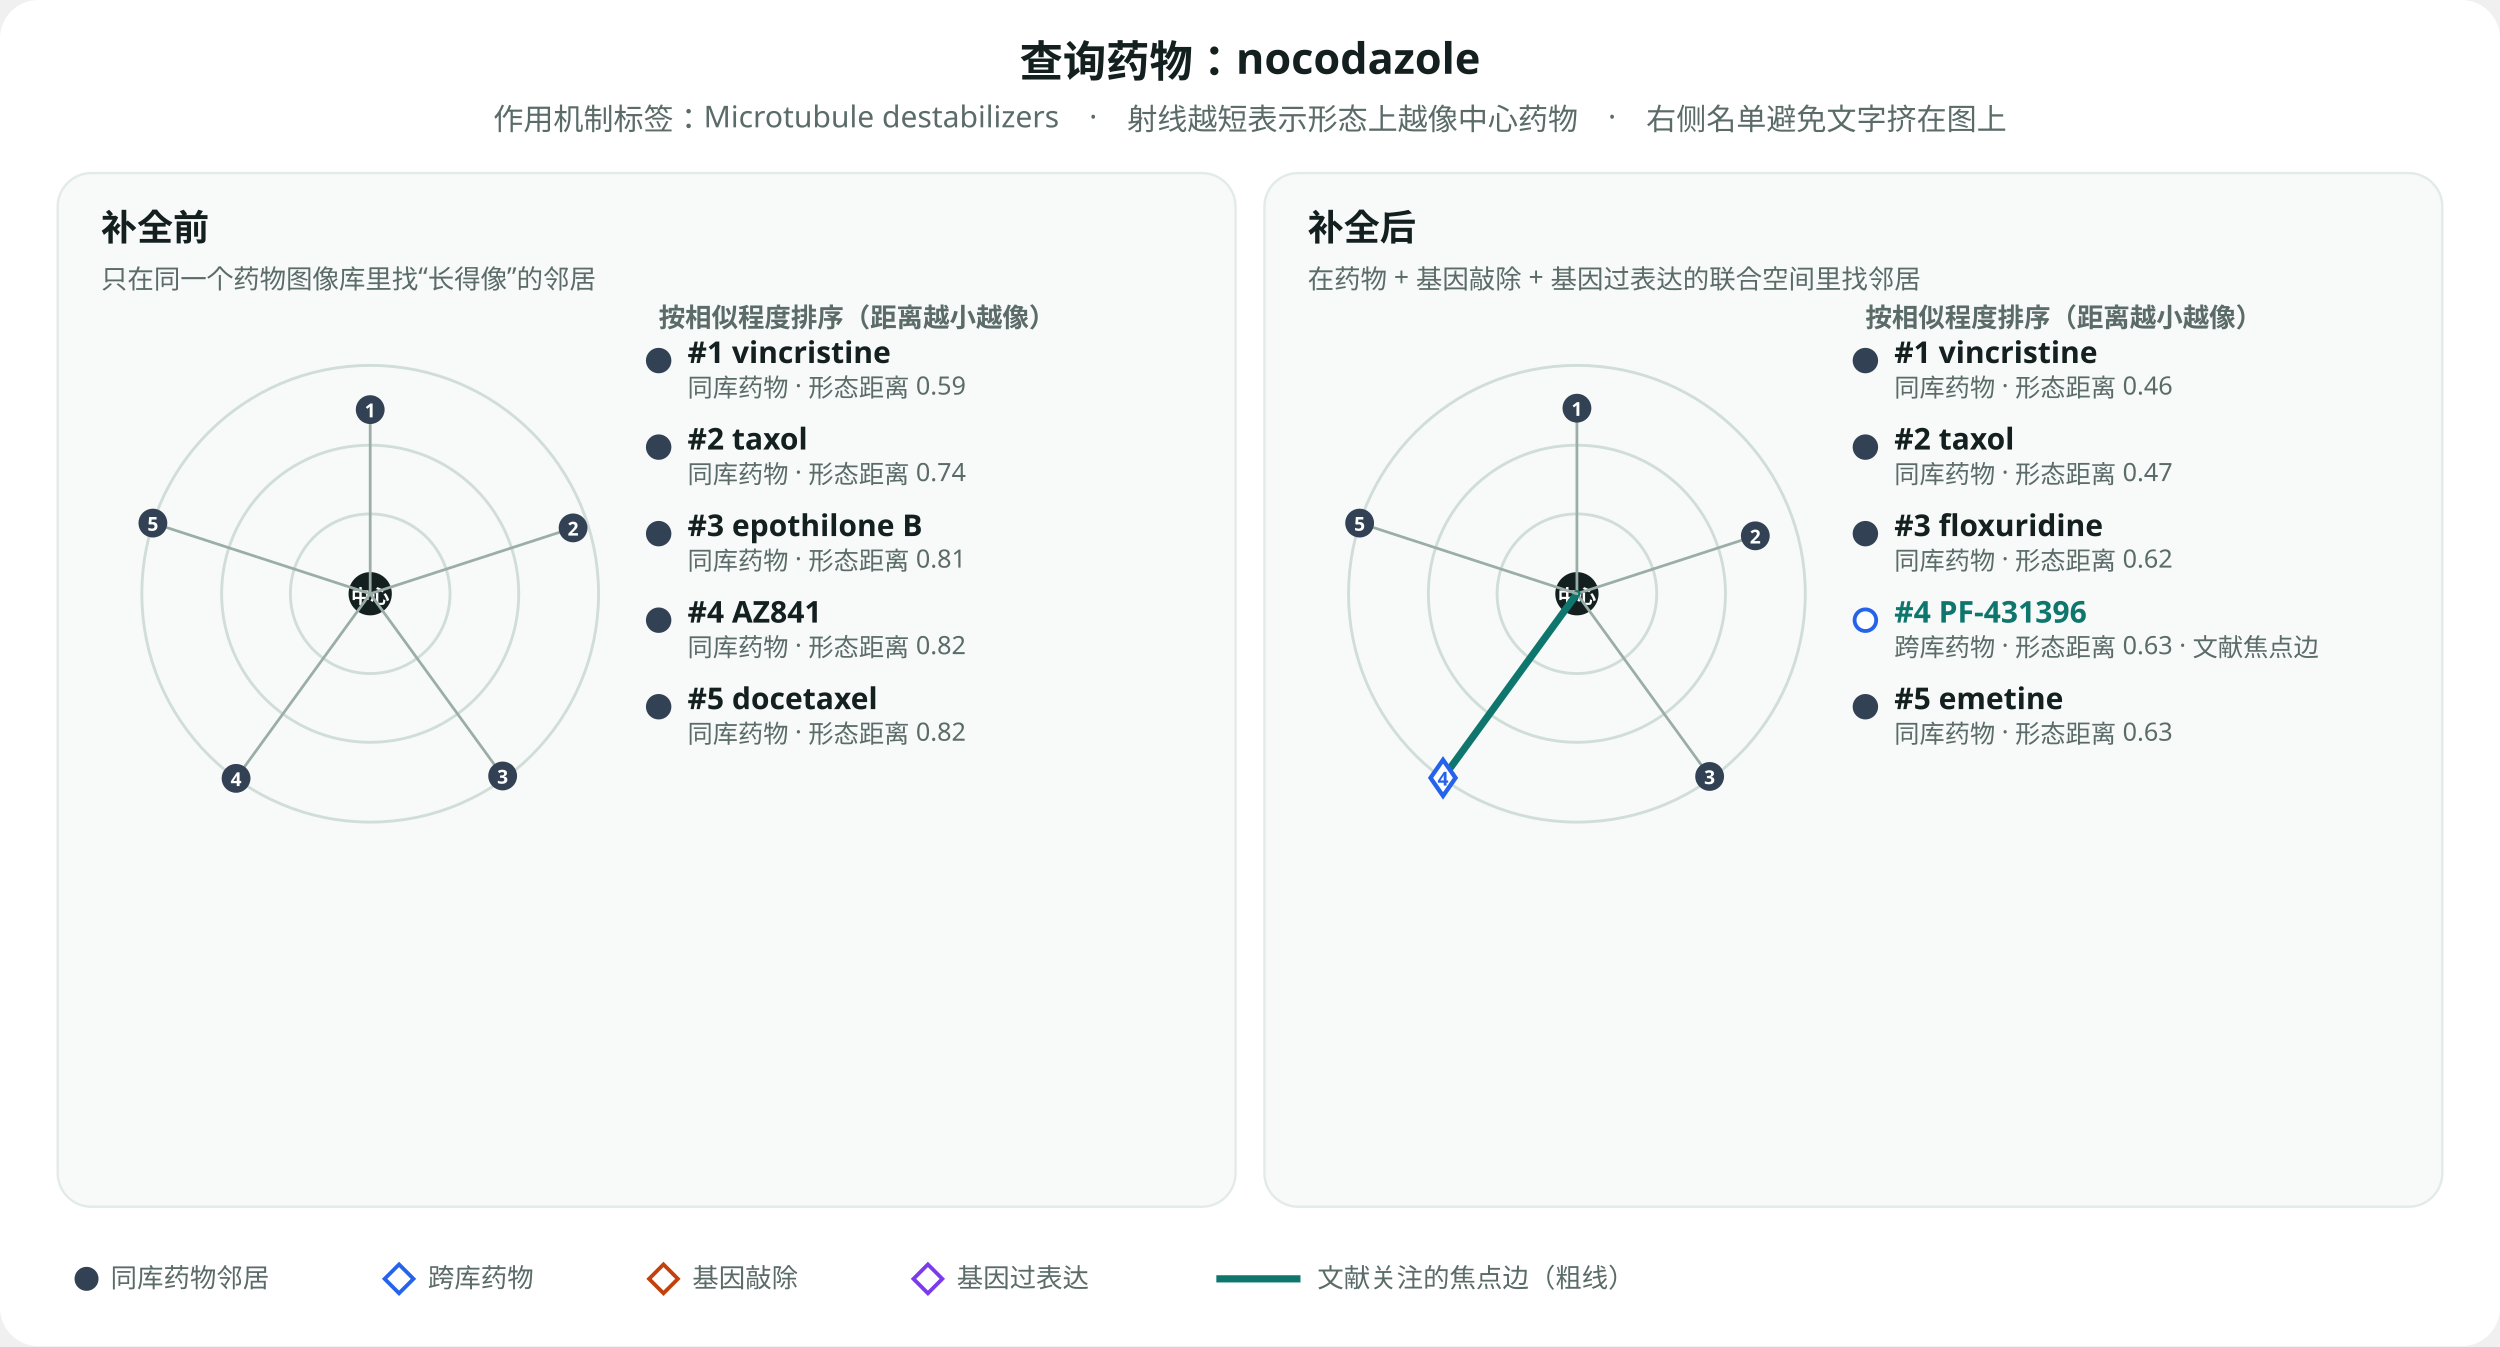
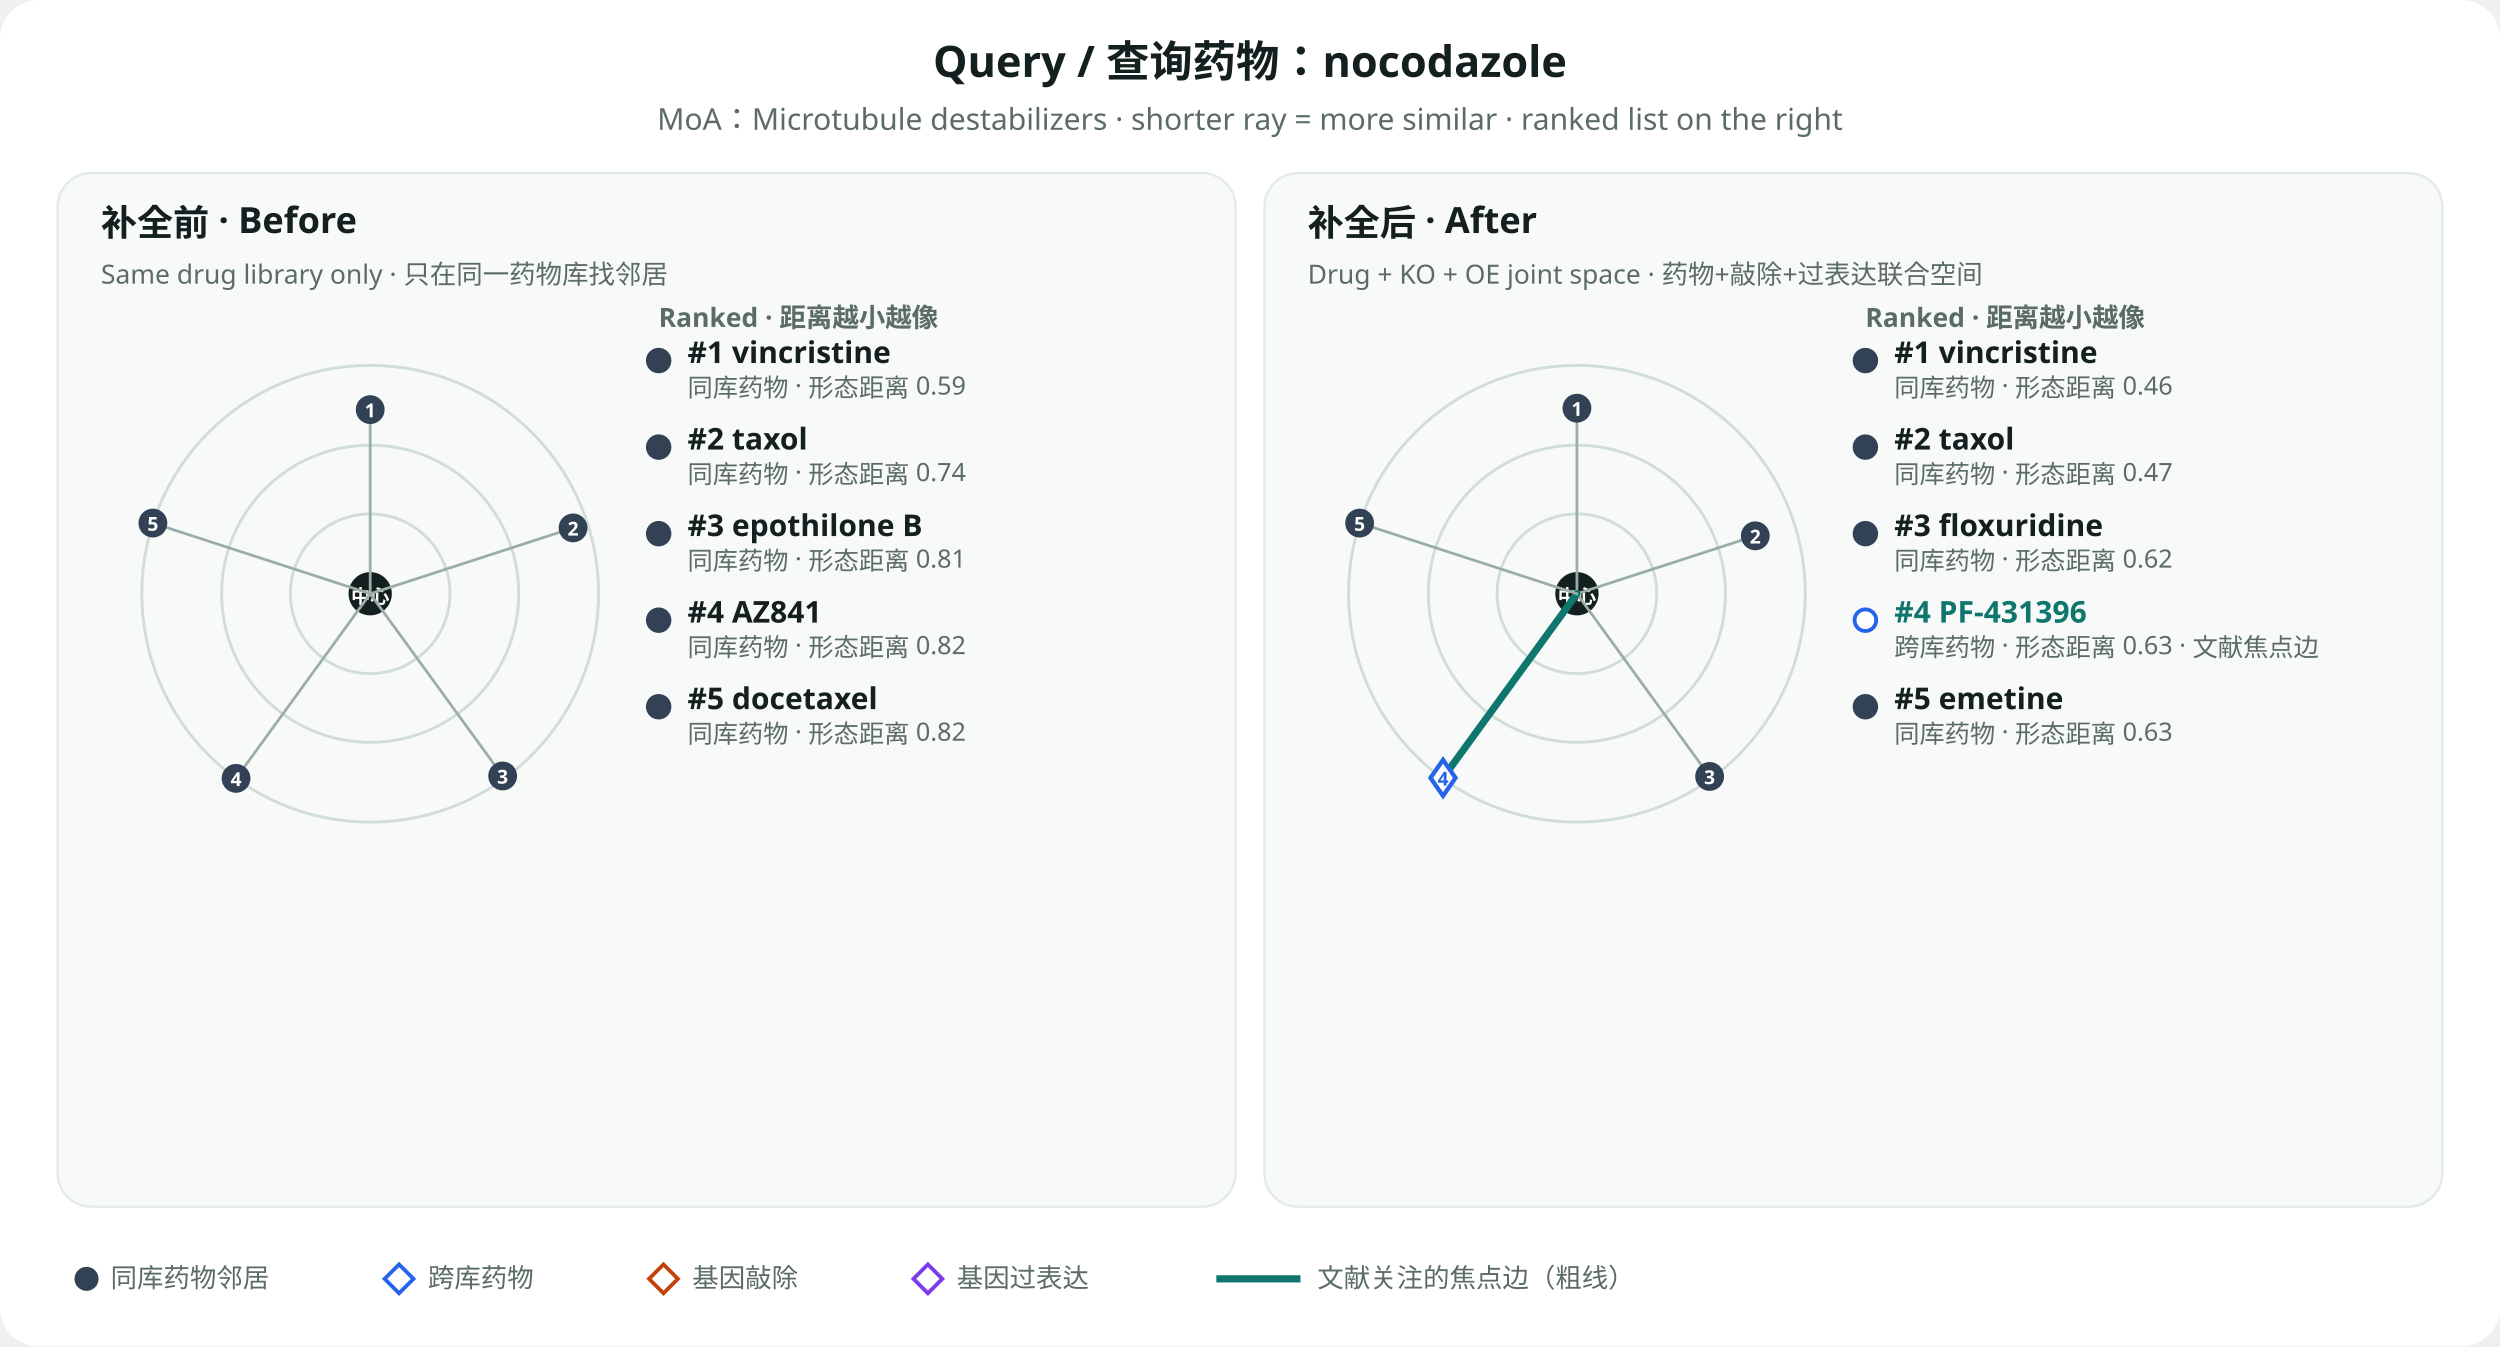
<svg xmlns="http://www.w3.org/2000/svg" width="1040" height="560" viewBox="0 0 1040 560" font-family="Sora, 'Noto Sans SC', 'PingFang SC', 'Microsoft YaHei', sans-serif">
  <rect width="100%" height="100%" rx="16" fill="#ffffff" />
  <text x="520.0" y="32" text-anchor="middle" font-size="18" font-weight="700" fill="#14201f">
-       查询药物：nocodazole
+       Query / 查询药物：nocodazole
    </text>
  <text x="520.0" y="54" text-anchor="middle" font-size="12.5" fill="#5a6b68">
-       作用机制标签：Microtubule destabilizers　·　射线越短表示形态上越像中心药物　·　右侧名单避免文字挤在图上
+       MoA：Microtubule destabilizers · shorter ray = more similar · ranked list on the right
    </text>
  <rect x="24" y="72" width="490" height="430" rx="14" fill="#f7faf9" stroke="#e2ebe7" />
-   <text x="42" y="100" font-size="15" font-weight="700" fill="#14201f">补全前</text>
-   <text x="42" y="120" font-size="11" fill="#5a6b68">只在同一个药物图像库里找“长得像”的邻居</text>
+   <text x="42" y="98" font-size="15" font-weight="700" fill="#14201f">补全前 · Before</text>
+   <text x="42" y="118" font-size="11" fill="#5a6b68">Same drug library only · 只在同一药物库找邻居</text>
  <circle cx="154" cy="247" r="33.2" fill="none" stroke="#d0ddd8" stroke-width="1.2" />
  <circle cx="154" cy="247" r="61.8" fill="none" stroke="#d0ddd8" stroke-width="1.2" />
  <circle cx="154" cy="247" r="95.0" fill="none" stroke="#d0ddd8" stroke-width="1.2" />
  <circle cx="154" cy="247" r="9" fill="#14201f" />
  <text x="154" y="251" text-anchor="middle" font-size="8" fill="#fff" font-weight="700">中心</text>
-   <text x="274" y="136" font-size="11" font-weight="650" fill="#5a6b68">按相似程度排序（距离越小越像）</text>
+   <text x="274" y="136" font-size="11" font-weight="650" fill="#5a6b68">Ranked · 距离越小越像</text>
  <line x1="154" y1="247" x2="154.0" y2="170.4" stroke="#9aada7" stroke-width="1.15" stroke-linecap="round" />
  <circle cx="154.0" cy="170.4" r="6" fill="#334155" />
  <text x="154.0" y="173.6" text-anchor="middle" font-size="8" fill="#fff" font-weight="700">1</text>
  <circle cx="274" cy="150" r="4.5" fill="#334155" stroke="#334155" stroke-width="1.6" />
  <text x="286" y="151" font-size="12.5" font-weight="550" fill="#14201f">#1  vincristine</text>
  <text x="286" y="165" font-size="10.5" fill="#5a6b68">同库药物 · 形态距离 0.59</text>
  <line x1="154" y1="247" x2="238.4" y2="219.6" stroke="#9aada7" stroke-width="1.15" stroke-linecap="round" />
  <circle cx="238.4" cy="219.6" r="6" fill="#334155" />
  <text x="238.4" y="222.8" text-anchor="middle" font-size="8" fill="#fff" font-weight="700">2</text>
  <circle cx="274" cy="186" r="4.5" fill="#334155" stroke="#334155" stroke-width="1.6" />
  <text x="286" y="187" font-size="12.5" font-weight="550" fill="#14201f">#2  taxol</text>
  <text x="286" y="201" font-size="10.5" fill="#5a6b68">同库药物 · 形态距离 0.74</text>
  <line x1="154" y1="247" x2="209.1" y2="322.8" stroke="#9aada7" stroke-width="1.15" stroke-linecap="round" />
  <circle cx="209.1" cy="322.8" r="6" fill="#334155" />
  <text x="209.1" y="326.0" text-anchor="middle" font-size="8" fill="#fff" font-weight="700">3</text>
  <circle cx="274" cy="222" r="4.5" fill="#334155" stroke="#334155" stroke-width="1.6" />
  <text x="286" y="223" font-size="12.5" font-weight="550" fill="#14201f">#3  epothilone B</text>
  <text x="286" y="237" font-size="10.5" fill="#5a6b68">同库药物 · 形态距离 0.81</text>
  <line x1="154" y1="247" x2="98.2" y2="323.8" stroke="#9aada7" stroke-width="1.15" stroke-linecap="round" />
  <circle cx="98.2" cy="323.8" r="6" fill="#334155" />
  <text x="98.2" y="327.0" text-anchor="middle" font-size="8" fill="#fff" font-weight="700">4</text>
  <circle cx="274" cy="258" r="4.5" fill="#334155" stroke="#334155" stroke-width="1.6" />
  <text x="286" y="259" font-size="12.5" font-weight="550" fill="#14201f">#4  AZ841</text>
  <text x="286" y="273" font-size="10.5" fill="#5a6b68">同库药物 · 形态距离 0.82</text>
  <line x1="154" y1="247" x2="63.6" y2="217.6" stroke="#9aada7" stroke-width="1.15" stroke-linecap="round" />
  <circle cx="63.6" cy="217.6" r="6" fill="#334155" />
  <text x="63.6" y="220.8" text-anchor="middle" font-size="8" fill="#fff" font-weight="700">5</text>
  <circle cx="274" cy="294" r="4.5" fill="#334155" stroke="#334155" stroke-width="1.6" />
  <text x="286" y="295" font-size="12.5" font-weight="550" fill="#14201f">#5  docetaxel</text>
  <text x="286" y="309" font-size="10.5" fill="#5a6b68">同库药物 · 形态距离 0.82</text>
  <rect x="526" y="72" width="490" height="430" rx="14" fill="#f7faf9" stroke="#e2ebe7" />
-   <text x="544" y="100" font-size="15" font-weight="700" fill="#14201f">补全后</text>
-   <text x="544" y="120" font-size="11" fill="#5a6b68">在药物 + 基因敲除 + 基因过表达的联合空间里找邻居</text>
+   <text x="544" y="98" font-size="15" font-weight="700" fill="#14201f">补全后 · After</text>
+   <text x="544" y="118" font-size="11" fill="#5a6b68">Drug + KO + OE joint space · 药物+敲除+过表达联合空间</text>
  <circle cx="656" cy="247" r="33.2" fill="none" stroke="#d0ddd8" stroke-width="1.2" />
  <circle cx="656" cy="247" r="61.8" fill="none" stroke="#d0ddd8" stroke-width="1.2" />
  <circle cx="656" cy="247" r="95.0" fill="none" stroke="#d0ddd8" stroke-width="1.2" />
  <circle cx="656" cy="247" r="9" fill="#14201f" />
  <text x="656" y="251" text-anchor="middle" font-size="8" fill="#fff" font-weight="700">中心</text>
-   <text x="776" y="136" font-size="11" font-weight="650" fill="#5a6b68">按相似程度排序（距离越小越像）</text>
+   <text x="776" y="136" font-size="11" font-weight="650" fill="#5a6b68">Ranked · 距离越小越像</text>
  <line x1="656" y1="247" x2="656.0" y2="169.8" stroke="#9aada7" stroke-width="1.15" stroke-linecap="round" />
  <circle cx="656.0" cy="169.8" r="6" fill="#334155" />
  <text x="656.0" y="173.0" text-anchor="middle" font-size="8" fill="#fff" font-weight="700">1</text>
  <circle cx="776" cy="150" r="4.5" fill="#334155" stroke="#334155" stroke-width="1.6" />
  <text x="788" y="151" font-size="12.5" font-weight="550" fill="#14201f">#1  vincristine</text>
  <text x="788" y="165" font-size="10.5" fill="#5a6b68">同库药物 · 形态距离 0.46</text>
  <line x1="656" y1="247" x2="730.2" y2="222.9" stroke="#9aada7" stroke-width="1.15" stroke-linecap="round" />
  <circle cx="730.2" cy="222.9" r="6" fill="#334155" />
  <text x="730.2" y="226.1" text-anchor="middle" font-size="8" fill="#fff" font-weight="700">2</text>
  <circle cx="776" cy="186" r="4.5" fill="#334155" stroke="#334155" stroke-width="1.6" />
  <text x="788" y="187" font-size="12.5" font-weight="550" fill="#14201f">#2  taxol</text>
  <text x="788" y="201" font-size="10.5" fill="#5a6b68">同库药物 · 形态距离 0.47</text>
  <line x1="656" y1="247" x2="711.2" y2="323.0" stroke="#9aada7" stroke-width="1.15" stroke-linecap="round" />
  <circle cx="711.2" cy="323.0" r="6" fill="#334155" />
  <text x="711.2" y="326.2" text-anchor="middle" font-size="8" fill="#fff" font-weight="700">3</text>
  <circle cx="776" cy="222" r="4.5" fill="#334155" stroke="#334155" stroke-width="1.6" />
  <text x="788" y="223" font-size="12.5" font-weight="550" fill="#14201f">#3  floxuridine</text>
  <text x="788" y="237" font-size="10.5" fill="#5a6b68">同库药物 · 形态距离 0.62</text>
  <line x1="656" y1="247" x2="600.3" y2="323.6" stroke="#0f766e" stroke-width="3.0" stroke-linecap="round" />
  <polygon points="600.3,316.1 605.5,323.6 600.3,331.1 595.1,323.6" fill="#ffffff" stroke="#2563eb" stroke-width="1.8" />
  <text x="600.3" y="326.8" text-anchor="middle" font-size="8" fill="#2563eb" font-weight="700">4</text>
  <circle cx="776" cy="258" r="4.5" fill="#ffffff" stroke="#2563eb" stroke-width="1.6" />
  <text x="788" y="259" font-size="12.5" font-weight="700" fill="#0f766e">#4  PF-431396</text>
  <text x="788" y="273" font-size="10.5" fill="#5a6b68">跨库药物 · 形态距离 0.63 · 文献焦点边</text>
  <line x1="656" y1="247" x2="565.6" y2="217.6" stroke="#9aada7" stroke-width="1.15" stroke-linecap="round" />
  <circle cx="565.6" cy="217.6" r="6" fill="#334155" />
  <text x="565.6" y="220.8" text-anchor="middle" font-size="8" fill="#fff" font-weight="700">5</text>
  <circle cx="776" cy="294" r="4.5" fill="#334155" stroke="#334155" stroke-width="1.6" />
  <text x="788" y="295" font-size="12.5" font-weight="550" fill="#14201f">#5  emetine</text>
  <text x="788" y="309" font-size="10.5" fill="#5a6b68">同库药物 · 形态距离 0.63</text>
  <g transform="translate(36,532)">
    <circle cx="0" cy="0" r="5" fill="#334155" />
    <text x="10" y="3.5" font-size="11" fill="#5a6b68">同库药物邻居</text>
    <polygon points="130,-6 136,0 130,6 124,0" fill="none" stroke="#2563eb" stroke-width="1.6" />
    <text x="142" y="3.5" font-size="11" fill="#5a6b68">跨库药物</text>
    <polygon points="240,-6 246,0 240,6 234,0" fill="none" stroke="#c2410c" stroke-width="1.6" />
    <text x="252" y="3.5" font-size="11" fill="#5a6b68">基因敲除</text>
    <polygon points="350,-6 356,0 350,6 344,0" fill="none" stroke="#7c3aed" stroke-width="1.6" />
    <text x="362" y="3.5" font-size="11" fill="#5a6b68">基因过表达</text>
    <line x1="470" y1="0" x2="505" y2="0" stroke="#0f766e" stroke-width="3" />
    <text x="512" y="3.5" font-size="11" fill="#5a6b68">文献关注的焦点边（粗线）</text>
  </g>
</svg>
